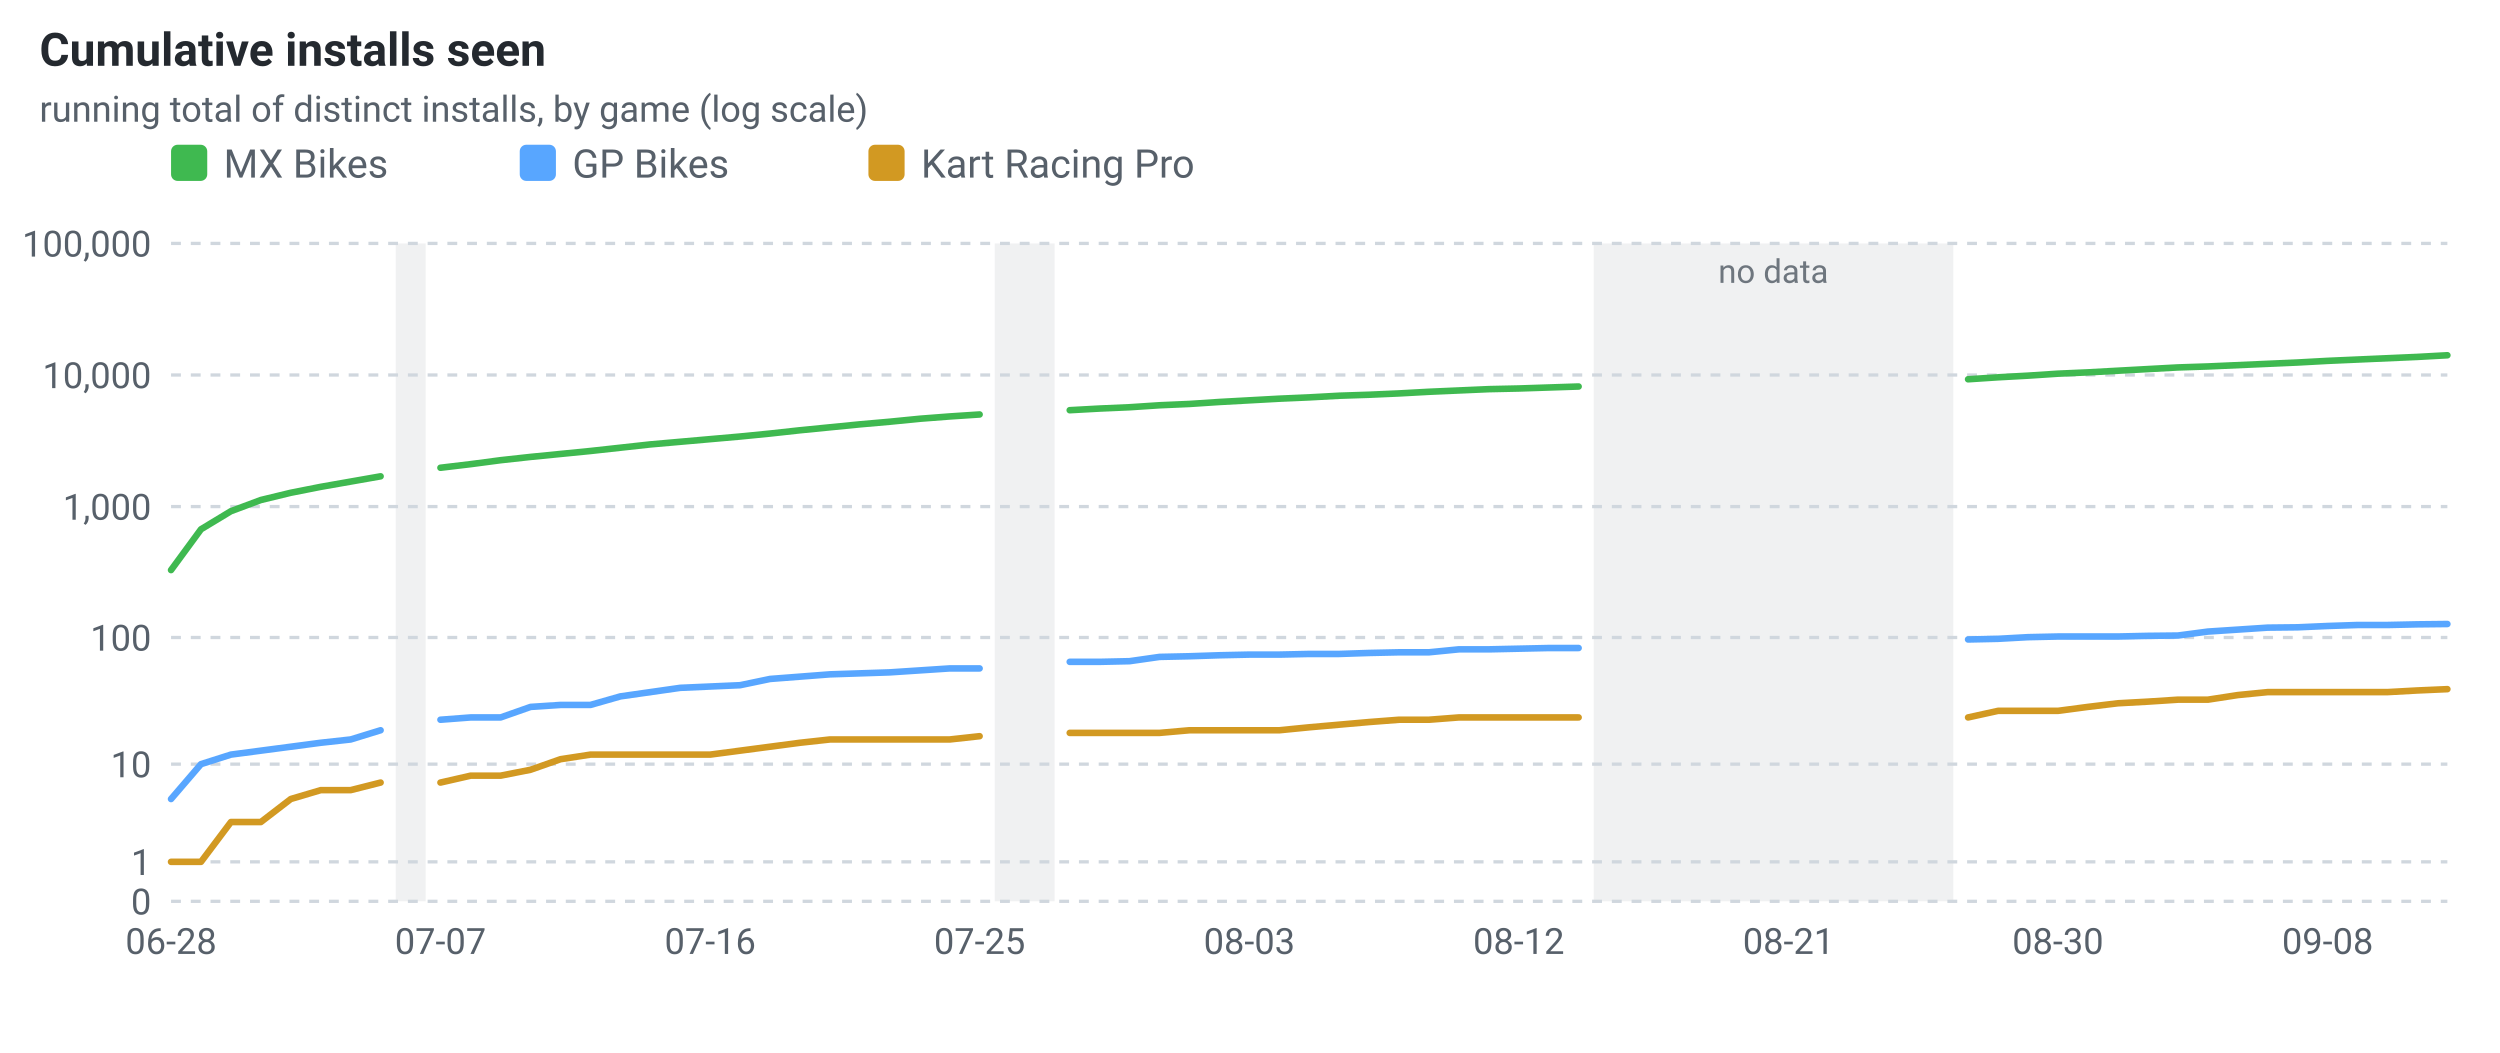
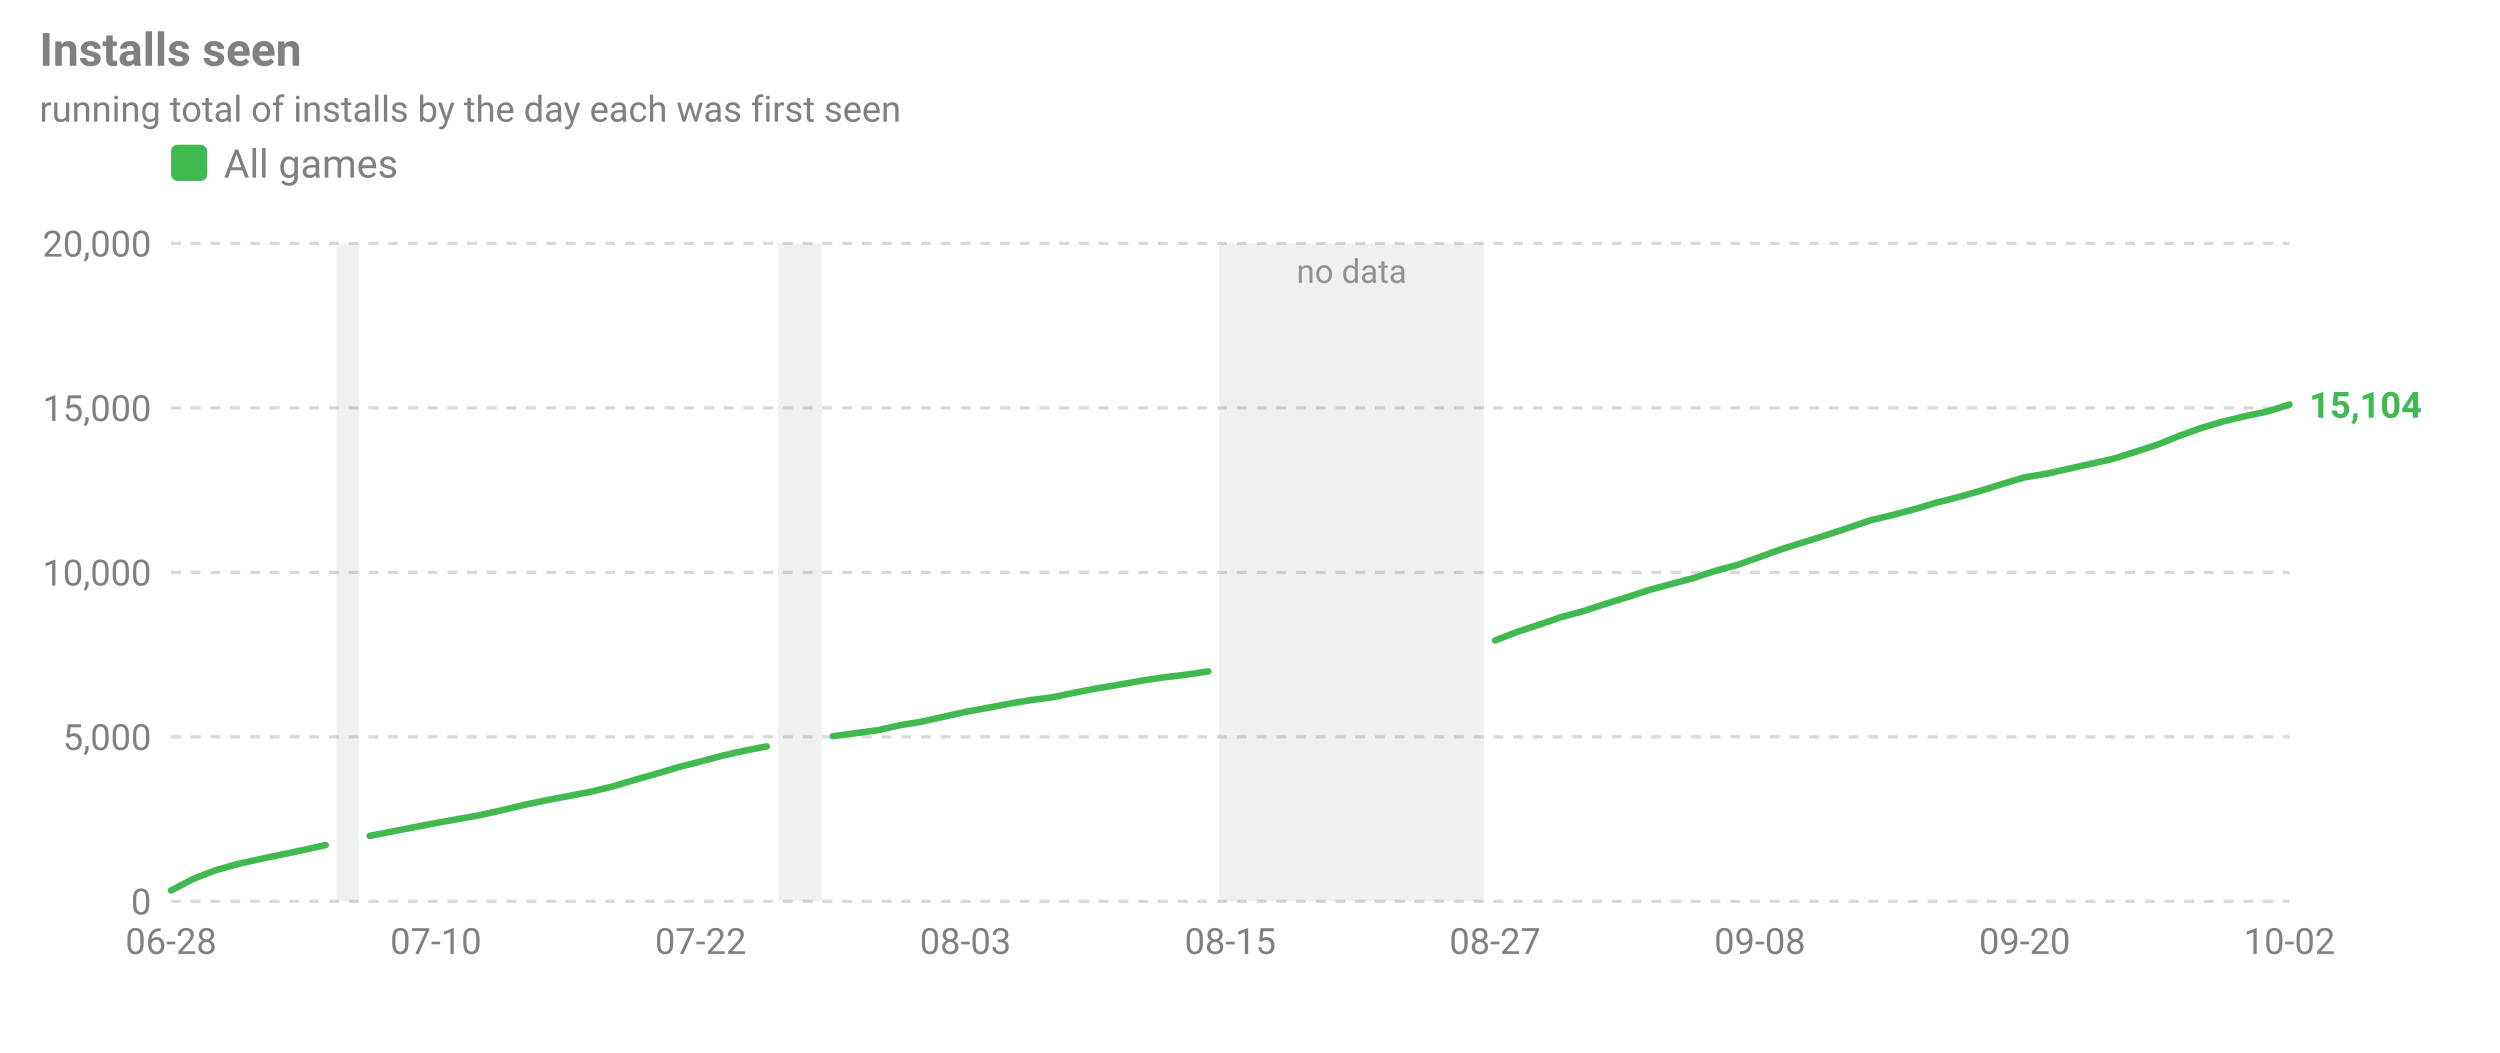
- <svg xmlns="http://www.w3.org/2000/svg" width="760" height="320" viewBox="0 0 760 320" role="img">
+ <svg xmlns="http://www.w3.org/2000/svg" width="760" height="320" viewBox="0 0 760 320" role="img" aria-label="Installs seen" data-chart="{&quot;bottom&quot;:274,&quot;labels&quot;:[&quot;06-28&quot;,&quot;06-29&quot;,&quot;06-30&quot;,&quot;07-01&quot;,&quot;07-02&quot;,&quot;07-03&quot;,&quot;07-04&quot;,&quot;07-05&quot;,&quot;07-06&quot;,&quot;07-07&quot;,&quot;07-08&quot;,&quot;07-09&quot;,&quot;07-10&quot;,&quot;07-11&quot;,&quot;07-12&quot;,&quot;07-13&quot;,&quot;07-14&quot;,&quot;07-15&quot;,&quot;07-16&quot;,&quot;07-17&quot;,&quot;07-18&quot;,&quot;07-19&quot;,&quot;07-20&quot;,&quot;07-21&quot;,&quot;07-22&quot;,&quot;07-23&quot;,&quot;07-24&quot;,&quot;07-25&quot;,&quot;07-26&quot;,&quot;07-27&quot;,&quot;07-28&quot;,&quot;07-29&quot;,&quot;07-30&quot;,&quot;07-31&quot;,&quot;08-01&quot;,&quot;08-02&quot;,&quot;08-03&quot;,&quot;08-04&quot;,&quot;08-05&quot;,&quot;08-06&quot;,&quot;08-07&quot;,&quot;08-08&quot;,&quot;08-09&quot;,&quot;08-10&quot;,&quot;08-11&quot;,&quot;08-12&quot;,&quot;08-13&quot;,&quot;08-14&quot;,&quot;08-15&quot;,&quot;08-16&quot;,&quot;08-17&quot;,&quot;08-18&quot;,&quot;08-19&quot;,&quot;08-20&quot;,&quot;08-21&quot;,&quot;08-22&quot;,&quot;08-23&quot;,&quot;08-24&quot;,&quot;08-25&quot;,&quot;08-26&quot;,&quot;08-27&quot;,&quot;08-28&quot;,&quot;08-29&quot;,&quot;08-30&quot;,&quot;08-31&quot;,&quot;09-01&quot;,&quot;09-02&quot;,&quot;09-03&quot;,&quot;09-04&quot;,&quot;09-05&quot;,&quot;09-06&quot;,&quot;09-07&quot;,&quot;09-08&quot;,&quot;09-09&quot;,&quot;09-10&quot;,&quot;09-11&quot;,&quot;09-12&quot;,&quot;09-13&quot;,&quot;09-14&quot;,&quot;09-15&quot;,&quot;09-16&quot;,&quot;09-17&quot;,&quot;09-18&quot;,&quot;09-19&quot;,&quot;09-20&quot;,&quot;09-21&quot;,&quot;09-22&quot;,&quot;09-23&quot;,&quot;09-24&quot;,&quot;09-25&quot;,&quot;09-26&quot;,&quot;09-27&quot;,&quot;09-28&quot;,&quot;09-29&quot;,&quot;09-30&quot;,&quot;10-01&quot;,&quot;10-02&quot;],&quot;series&quot;:[{&quot;color&quot;:&quot;#3fb950&quot;,&quot;name&quot;:&quot;All games&quot;,&quot;values&quot;:[&quot;334&quot;,&quot;682&quot;,&quot;936&quot;,&quot;1,127&quot;,&quot;1,281&quot;,&quot;1,419&quot;,&quot;1,562&quot;,&quot;1,708&quot;,null,&quot;1,991&quot;,&quot;2,121&quot;,&quot;2,253&quot;,&quot;2,385&quot;,&quot;2,499&quot;,&quot;2,620&quot;,&quot;2,768&quot;,&quot;2,932&quot;,&quot;3,070&quot;,&quot;3,202&quot;,&quot;3,330&quot;,&quot;3,494&quot;,&quot;3,692&quot;,&quot;3,885&quot;,&quot;4,077&quot;,&quot;4,252&quot;,&quot;4,428&quot;,&quot;4,585&quot;,&quot;4,708&quot;,null,null,&quot;5,016&quot;,&quot;5,111&quot;,&quot;5,200&quot;,&quot;5,350&quot;,&quot;5,456&quot;,&quot;5,614&quot;,&quot;5,756&quot;,&quot;5,877&quot;,&quot;6,008&quot;,&quot;6,120&quot;,&quot;6,212&quot;,&quot;6,351&quot;,&quot;6,477&quot;,&quot;6,588&quot;,&quot;6,710&quot;,&quot;6,806&quot;,&quot;6,890&quot;,&quot;6,993&quot;,null,null,null,null,null,null,null,null,null,null,null,null,&quot;7,935&quot;,&quot;8,188&quot;,&quot;8,413&quot;,&quot;8,635&quot;,&quot;8,822&quot;,&quot;9,042&quot;,&quot;9,252&quot;,&quot;9,472&quot;,&quot;9,651&quot;,&quot;9,832&quot;,&quot;10,046&quot;,&quot;10,229&quot;,&quot;10,466&quot;,&quot;10,707&quot;,&quot;10,918&quot;,&quot;11,131&quot;,&quot;11,348&quot;,&quot;11,582&quot;,&quot;11,737&quot;,&quot;11,921&quot;,&quot;12,120&quot;,&quot;12,288&quot;,&quot;12,479&quot;,&quot;12,693&quot;,&quot;12,887&quot;,&quot;12,997&quot;,&quot;13,148&quot;,&quot;13,304&quot;,&quot;13,450&quot;,&quot;13,656&quot;,&quot;13,879&quot;,&quot;14,152&quot;,&quot;14,388&quot;,&quot;14,591&quot;,&quot;14,752&quot;,&quot;14,888&quot;,&quot;15,104&quot;],&quot;y&quot;:[270.7,267.2,264.6,262.7,261.2,259.8,258.4,256.9,null,254.1,252.8,251.5,250.2,249.0,247.8,246.3,244.7,243.3,242.0,240.7,239.1,237.1,235.2,233.2,231.5,229.7,228.2,226.9,null,null,223.8,222.9,222.0,220.5,219.4,217.9,216.4,215.2,213.9,212.8,211.9,210.5,209.2,208.1,206.9,205.9,205.1,204.1,null,null,null,null,null,null,null,null,null,null,null,null,194.7,192.1,189.9,187.6,185.8,183.6,181.5,179.3,177.5,175.7,173.5,171.7,169.3,166.9,164.8,162.7,160.5,158.2,156.6,154.8,152.8,151.1,149.2,147.1,145.1,144.0,142.5,141.0,139.5,137.4,135.2,132.5,130.1,128.1,126.5,125.1,123.0]}],&quot;top&quot;:74,&quot;type&quot;:&quot;lines&quot;,&quot;x&quot;:[52.0,58.7,65.4,72.1,78.8,85.5,92.2,99.0,105.7,112.4,119.1,125.8,132.5,139.2,145.9,152.6,159.3,166.0,172.8,179.5,186.2,192.9,199.6,206.3,213.0,219.7,226.4,233.1,239.8,246.5,253.2,260.0,266.7,273.4,280.1,286.8,293.5,300.2,306.9,313.6,320.3,327.0,333.8,340.5,347.2,353.9,360.6,367.3,374.0,380.7,387.4,394.1,400.8,407.5,414.2,421.0,427.7,434.4,441.1,447.8,454.5,461.2,467.9,474.6,481.3,488.0,494.8,501.5,508.2,514.9,521.6,528.3,535.0,541.7,548.4,555.1,561.8,568.5,575.2,582.0,588.7,595.4,602.1,608.8,615.5,622.2,628.9,635.6,642.3,649.0,655.8,662.5,669.2,675.9,682.6,689.3,696.0]}">
  <style>
  text{font-family:-apple-system,BlinkMacSystemFont,'Segoe UI',Roboto,Helvetica,Arial,sans-serif}
-   .grid{stroke:#d0d7de;stroke-width:1}
-   .axis{stroke:#57606a;stroke-width:1}
-   .lbl{fill:#57606a;font-size:12px}
-   .val{fill:#24292f;font-size:12px;font-weight:600}
-   .title{fill:#24292f;font-size:14px;font-weight:700}
-   .sub{fill:#57606a;font-size:11px}
-   .gap{fill:#57606a;opacity:.09}
-   .gaplbl{fill:#57606a;font-size:10px;opacity:.85}
-   .ico{fill:#57606a}
-   .t1{fill:#d4a72c}
-   .t2{fill:#bf8700}
-   .t3{fill:#9e6a03}
-   .t4{fill:#7d4e00}
-   @media (prefers-color-scheme: dark){
-     .grid{stroke:#30363d}
-     .axis{stroke:#8b949e}
-     .lbl{fill:#8b949e}
-     .val{fill:#e6edf3}
-     .title{fill:#e6edf3}
-     .sub{fill:#8b949e}
-     .gap{fill:#8b949e;opacity:.13}
-     .gaplbl{fill:#8b949e}
-     .ico{fill:#8b949e}
-     .t1{fill:#bf8700}
-     .t2{fill:#d4a72c}
-     .t3{fill:#f2cc60}
-     .t4{fill:#fbe6a4}
-   }
+   .grid{stroke:#808080;stroke-opacity:.3;stroke-width:1}
+   .axis{stroke:#808080;stroke-width:1}
+   .lbl{fill:#808080;font-size:12px}
+   .val{fill:#808080;font-size:12px;font-weight:600}
+   .title{fill:#808080;font-size:14px;font-weight:700}
+   .sub{fill:#808080;font-size:11px}
+   .gap{fill:#808080;opacity:.12}
+   .gaplbl{fill:#808080;font-size:10px;opacity:.85}
+   .ico{fill:#808080}
+   .t1{fill:#e3b341}
+   .t2{fill:#d29922}
+   .t3{fill:#b7860b}
+   .t4{fill:#946f0f}
</style>
-   <text x="12" y="20" class="title">Cumulative installs seen</text>
-   <text x="12" y="37" class="sub">running total of distinct installs, by game (log scale)</text>
-   <rect x="120.3" y="74" width="9.1" height="200" class="gap" />
-   <rect x="302.4" y="74" width="18.2" height="200" class="gap" />
-   <rect x="484.5" y="74" width="109.3" height="200" class="gap" />
-   <text x="539.1" y="86" class="gaplbl" text-anchor="middle">no data</text>
-   <line x1="52" y1="274.0" x2="744" y2="274.0" class="grid" stroke-dasharray="3 3" />
+   <text x="12" y="20" class="title">Installs seen</text>
+   <text x="12" y="37" class="sub">running total of installs by the day each was first seen</text>
+   <rect x="102.3" y="74" width="6.7" height="200" class="gap" />
+   <rect x="236.5" y="74" width="13.4" height="200" class="gap" />
+   <rect x="370.6" y="74" width="80.5" height="200" class="gap" />
+   <text x="410.9" y="86" class="gaplbl" text-anchor="middle">no data</text>
+   <line x1="52" y1="274.0" x2="696" y2="274.0" class="grid" stroke-dasharray="3 3" />
  <text x="46" y="278.0" class="sub" text-anchor="end">0</text>
-   <line x1="52" y1="262.0" x2="744" y2="262.0" class="grid" stroke-dasharray="3 3" />
-   <text x="46" y="266.0" class="sub" text-anchor="end">1</text>
-   <line x1="52" y1="232.3" x2="744" y2="232.3" class="grid" stroke-dasharray="3 3" />
-   <text x="46" y="236.3" class="sub" text-anchor="end">10</text>
-   <line x1="52" y1="193.8" x2="744" y2="193.8" class="grid" stroke-dasharray="3 3" />
-   <text x="46" y="197.8" class="sub" text-anchor="end">100</text>
-   <line x1="52" y1="154.0" x2="744" y2="154.0" class="grid" stroke-dasharray="3 3" />
-   <text x="46" y="158.0" class="sub" text-anchor="end">1,000</text>
-   <line x1="52" y1="114.0" x2="744" y2="114.0" class="grid" stroke-dasharray="3 3" />
-   <text x="46" y="118.0" class="sub" text-anchor="end">10,000</text>
-   <line x1="52" y1="74.0" x2="744" y2="74.0" class="grid" stroke-dasharray="3 3" />
-   <text x="46" y="78.0" class="sub" text-anchor="end">100,000</text>
+   <line x1="52" y1="224.0" x2="696" y2="224.0" class="grid" stroke-dasharray="3 3" />
+   <text x="46" y="228.0" class="sub" text-anchor="end">5,000</text>
+   <line x1="52" y1="174.0" x2="696" y2="174.0" class="grid" stroke-dasharray="3 3" />
+   <text x="46" y="178.0" class="sub" text-anchor="end">10,000</text>
+   <line x1="52" y1="124.0" x2="696" y2="124.0" class="grid" stroke-dasharray="3 3" />
+   <text x="46" y="128.0" class="sub" text-anchor="end">15,000</text>
+   <line x1="52" y1="74.0" x2="696" y2="74.0" class="grid" stroke-dasharray="3 3" />
+   <text x="46" y="78.0" class="sub" text-anchor="end">20,000</text>
  <text x="52.0" y="290" class="sub" text-anchor="middle">06-28</text>
-   <text x="133.9" y="290" class="sub" text-anchor="middle">07-07</text>
-   <text x="215.9" y="290" class="sub" text-anchor="middle">07-16</text>
-   <text x="297.8" y="290" class="sub" text-anchor="middle">07-25</text>
-   <text x="379.8" y="290" class="sub" text-anchor="middle">08-03</text>
-   <text x="461.7" y="290" class="sub" text-anchor="middle">08-12</text>
-   <text x="543.7" y="290" class="sub" text-anchor="middle">08-21</text>
-   <text x="625.6" y="290" class="sub" text-anchor="middle">08-30</text>
-   <text x="707.6" y="290" class="sub" text-anchor="middle">09-08</text>
-   <polyline points="52.0,173.3 61.1,160.9 70.2,155.4 79.3,152.0 88.4,149.8 97.5,148.0 106.6,146.4 115.7,144.8" fill="none" stroke="#3fb950" stroke-width="2" stroke-linejoin="round" stroke-linecap="round" />
-   <polyline points="133.9,142.2 143.1,141.1 152.2,139.9 161.3,138.9 170.4,138.0 179.5,137.1 188.6,136.1 197.7,135.1 206.8,134.3 215.9,133.5 225.0,132.7 234.1,131.8 243.2,130.8 252.3,129.9 261.4,129.0 270.5,128.2 279.6,127.3 288.7,126.6 297.8,126.0" fill="none" stroke="#3fb950" stroke-width="2" stroke-linejoin="round" stroke-linecap="round" />
-   <polyline points="325.2,124.7 334.3,124.2 343.4,123.8 352.5,123.2 361.6,122.8 370.7,122.2 379.8,121.7 388.9,121.2 398.0,120.8 407.1,120.3 416.2,120.0 425.3,119.6 434.4,119.1 443.5,118.7 452.6,118.3 461.7,118.1 470.8,117.8 479.9,117.5" fill="none" stroke="#3fb950" stroke-width="2" stroke-linejoin="round" stroke-linecap="round" />
-   <polyline points="598.3,115.3 607.4,114.7 616.5,114.2 625.6,113.6 634.7,113.2 643.8,112.7 652.9,112.2 662.1,111.7 671.2,111.4 680.3,111.0 689.4,110.6 698.5,110.2 707.6,109.7 716.7,109.3 725.8,108.9 734.9,108.5 744.0,108.0" fill="none" stroke="#3fb950" stroke-width="2" stroke-linejoin="round" stroke-linecap="round" />
-   <polyline points="52.0,242.9 61.1,232.3 70.2,229.4 79.3,228.2 88.4,227.0 97.5,225.8 106.6,224.8 115.7,222.0" fill="none" stroke="#58a6ff" stroke-width="2" stroke-linejoin="round" stroke-linecap="round" />
-   <polyline points="133.9,218.8 143.1,218.1 152.2,218.1 161.3,214.9 170.4,214.3 179.5,214.3 188.6,211.7 197.7,210.4 206.8,209.1 215.9,208.7 225.0,208.3 234.1,206.4 243.2,205.7 252.3,205.0 261.4,204.7 270.5,204.4 279.6,203.8 288.7,203.2 297.8,203.2" fill="none" stroke="#58a6ff" stroke-width="2" stroke-linejoin="round" stroke-linecap="round" />
-   <polyline points="325.2,201.2 334.3,201.2 343.4,201.0 352.5,199.7 361.6,199.5 370.7,199.2 379.8,199.0 388.9,199.0 398.0,198.8 407.1,198.8 416.2,198.5 425.3,198.3 434.4,198.3 443.5,197.4 452.6,197.4 461.7,197.2 470.8,197.0 479.9,197.0" fill="none" stroke="#58a6ff" stroke-width="2" stroke-linejoin="round" stroke-linecap="round" />
-   <polyline points="598.3,194.4 607.4,194.2 616.5,193.7 625.6,193.5 634.7,193.5 643.8,193.5 652.9,193.3 662.1,193.2 671.2,192.0 680.3,191.4 689.4,190.8 698.5,190.7 707.6,190.3 716.7,190.0 725.8,190.0 734.9,189.8 744.0,189.7" fill="none" stroke="#58a6ff" stroke-width="2" stroke-linejoin="round" stroke-linecap="round" />
-   <polyline points="52.0,262.0 61.1,262.0 70.2,249.9 79.3,249.9 88.4,242.9 97.5,240.2 106.6,240.2 115.7,237.9" fill="none" stroke="#d29922" stroke-width="2" stroke-linejoin="round" stroke-linecap="round" />
-   <polyline points="133.9,237.9 143.1,235.8 152.2,235.8 161.3,234.0 170.4,230.8 179.5,229.4 188.6,229.4 197.7,229.4 206.8,229.4 215.9,229.4 225.0,228.2 234.1,227.0 243.2,225.8 252.3,224.8 261.4,224.8 270.5,224.8 279.6,224.8 288.7,224.8 297.8,223.8" fill="none" stroke="#d29922" stroke-width="2" stroke-linejoin="round" stroke-linecap="round" />
-   <polyline points="325.2,222.8 334.3,222.8 343.4,222.8 352.5,222.8 361.6,222.0 370.7,222.0 379.8,222.0 388.9,222.0 398.0,221.1 407.1,220.3 416.2,219.5 425.3,218.8 434.4,218.8 443.5,218.1 452.6,218.1 461.7,218.1 470.8,218.1 479.9,218.1" fill="none" stroke="#d29922" stroke-width="2" stroke-linejoin="round" stroke-linecap="round" />
-   <polyline points="598.3,218.1 607.4,216.1 616.5,216.1 625.6,216.1 634.7,214.9 643.8,213.8 652.9,213.3 662.1,212.7 671.2,212.7 680.3,211.3 689.4,210.4 698.5,210.4 707.6,210.4 716.7,210.4 725.8,210.4 734.9,209.9 744.0,209.5" fill="none" stroke="#d29922" stroke-width="2" stroke-linejoin="round" stroke-linecap="round" />
+   <text x="132.5" y="290" class="sub" text-anchor="middle">07-10</text>
+   <text x="213.0" y="290" class="sub" text-anchor="middle">07-22</text>
+   <text x="293.5" y="290" class="sub" text-anchor="middle">08-03</text>
+   <text x="374.0" y="290" class="sub" text-anchor="middle">08-15</text>
+   <text x="454.5" y="290" class="sub" text-anchor="middle">08-27</text>
+   <text x="535.0" y="290" class="sub" text-anchor="middle">09-08</text>
+   <text x="615.5" y="290" class="sub" text-anchor="middle">09-20</text>
+   <text x="696.0" y="290" class="sub" text-anchor="middle">10-02</text>
+   <polyline points="52.0,270.7 58.7,267.2 65.4,264.6 72.1,262.7 78.8,261.2 85.5,259.8 92.2,258.4 99.0,256.9" fill="none" stroke="#3fb950" stroke-width="2" stroke-linejoin="round" stroke-linecap="round" />
+   <polyline points="112.4,254.1 119.1,252.8 125.8,251.5 132.5,250.2 139.2,249.0 145.9,247.8 152.6,246.3 159.3,244.7 166.0,243.3 172.8,242.0 179.5,240.7 186.2,239.1 192.9,237.1 199.6,235.2 206.3,233.2 213.0,231.5 219.7,229.7 226.4,228.2 233.1,226.9" fill="none" stroke="#3fb950" stroke-width="2" stroke-linejoin="round" stroke-linecap="round" />
+   <polyline points="253.2,223.8 260.0,222.9 266.7,222.0 273.4,220.5 280.1,219.4 286.8,217.9 293.5,216.4 300.2,215.2 306.9,213.9 313.6,212.8 320.3,211.9 327.0,210.5 333.8,209.2 340.5,208.1 347.2,206.9 353.9,205.9 360.6,205.1 367.3,204.1" fill="none" stroke="#3fb950" stroke-width="2" stroke-linejoin="round" stroke-linecap="round" />
+   <polyline points="454.5,194.7 461.2,192.1 467.9,189.9 474.6,187.6 481.3,185.8 488.0,183.6 494.8,181.5 501.5,179.3 508.2,177.5 514.9,175.7 521.6,173.5 528.3,171.7 535.0,169.3 541.7,166.9 548.4,164.8 555.1,162.7 561.8,160.5 568.5,158.2 575.2,156.6 582.0,154.8 588.7,152.8 595.4,151.1 602.1,149.2 608.8,147.1 615.5,145.1 622.2,144.0 628.9,142.5 635.6,141.0 642.3,139.5 649.0,137.4 655.8,135.2 662.5,132.5 669.2,130.1 675.9,128.1 682.6,126.5 689.3,125.1 696.0,123.0" fill="none" stroke="#3fb950" stroke-width="2" stroke-linejoin="round" stroke-linecap="round" />
+   <text x="702.0" y="127.0" style="fill:#3fb950;font-size:11px;font-weight:600">15,104</text>
  <rect x="52" y="44" width="11" height="11" rx="2" fill="#3fb950" />
-   <text x="68" y="54" class="lbl">MX Bikes</text>
-   <rect x="158" y="44" width="11" height="11" rx="2" fill="#58a6ff" />
-   <text x="174" y="54" class="lbl">GP Bikes</text>
-   <rect x="264" y="44" width="11" height="11" rx="2" fill="#d29922" />
-   <text x="280" y="54" class="lbl">Kart Racing Pro</text>
+   <text x="68" y="54" class="lbl">All games</text>
</svg>
